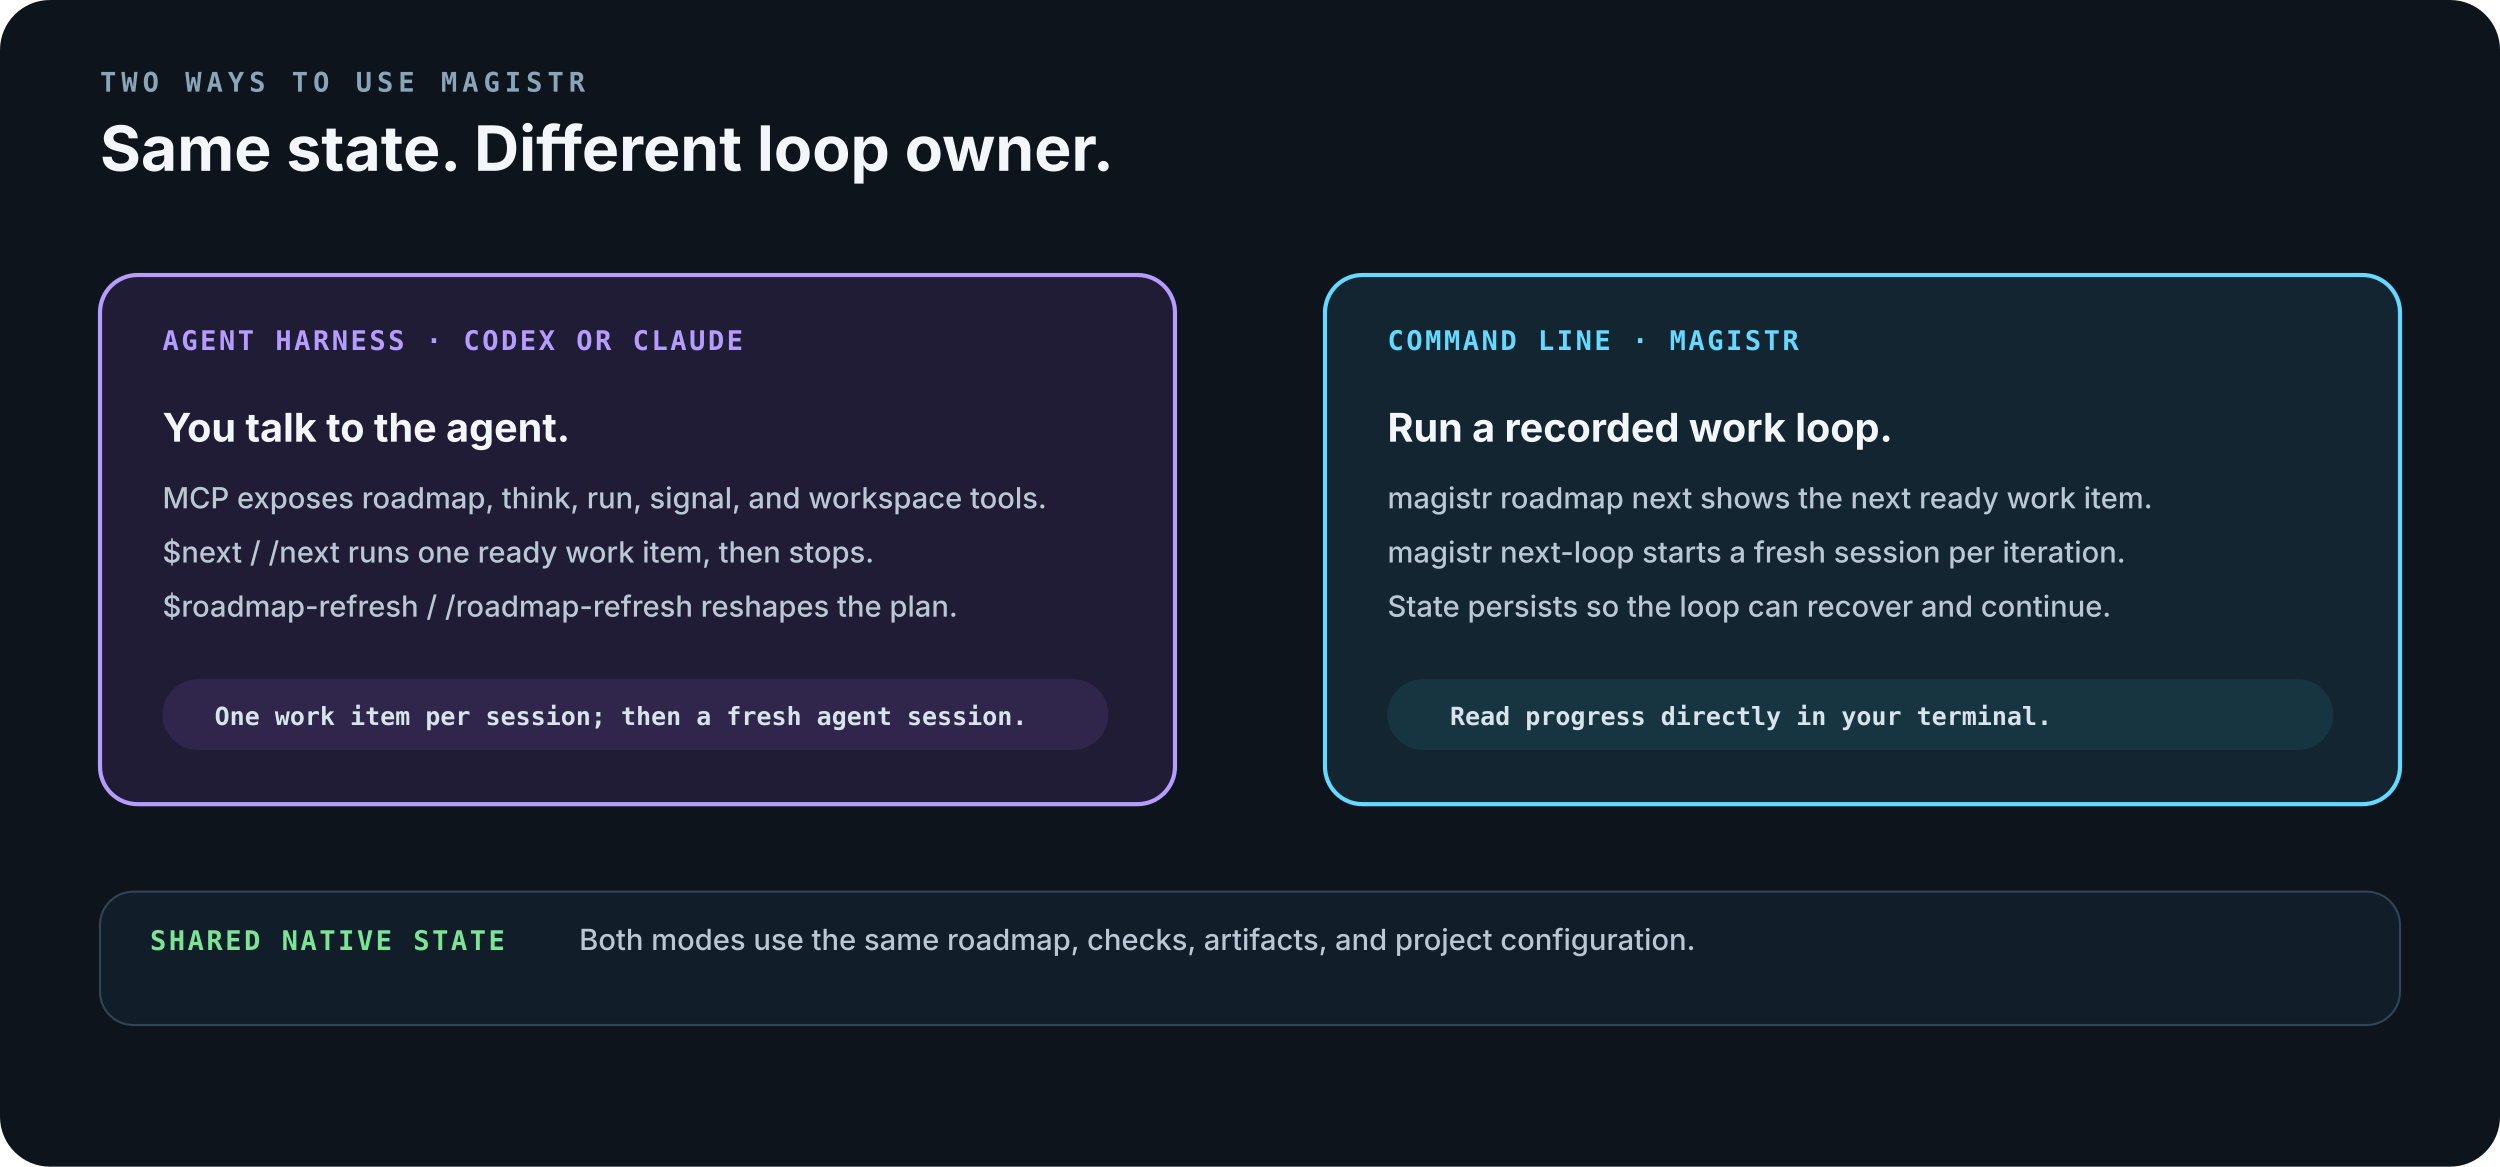
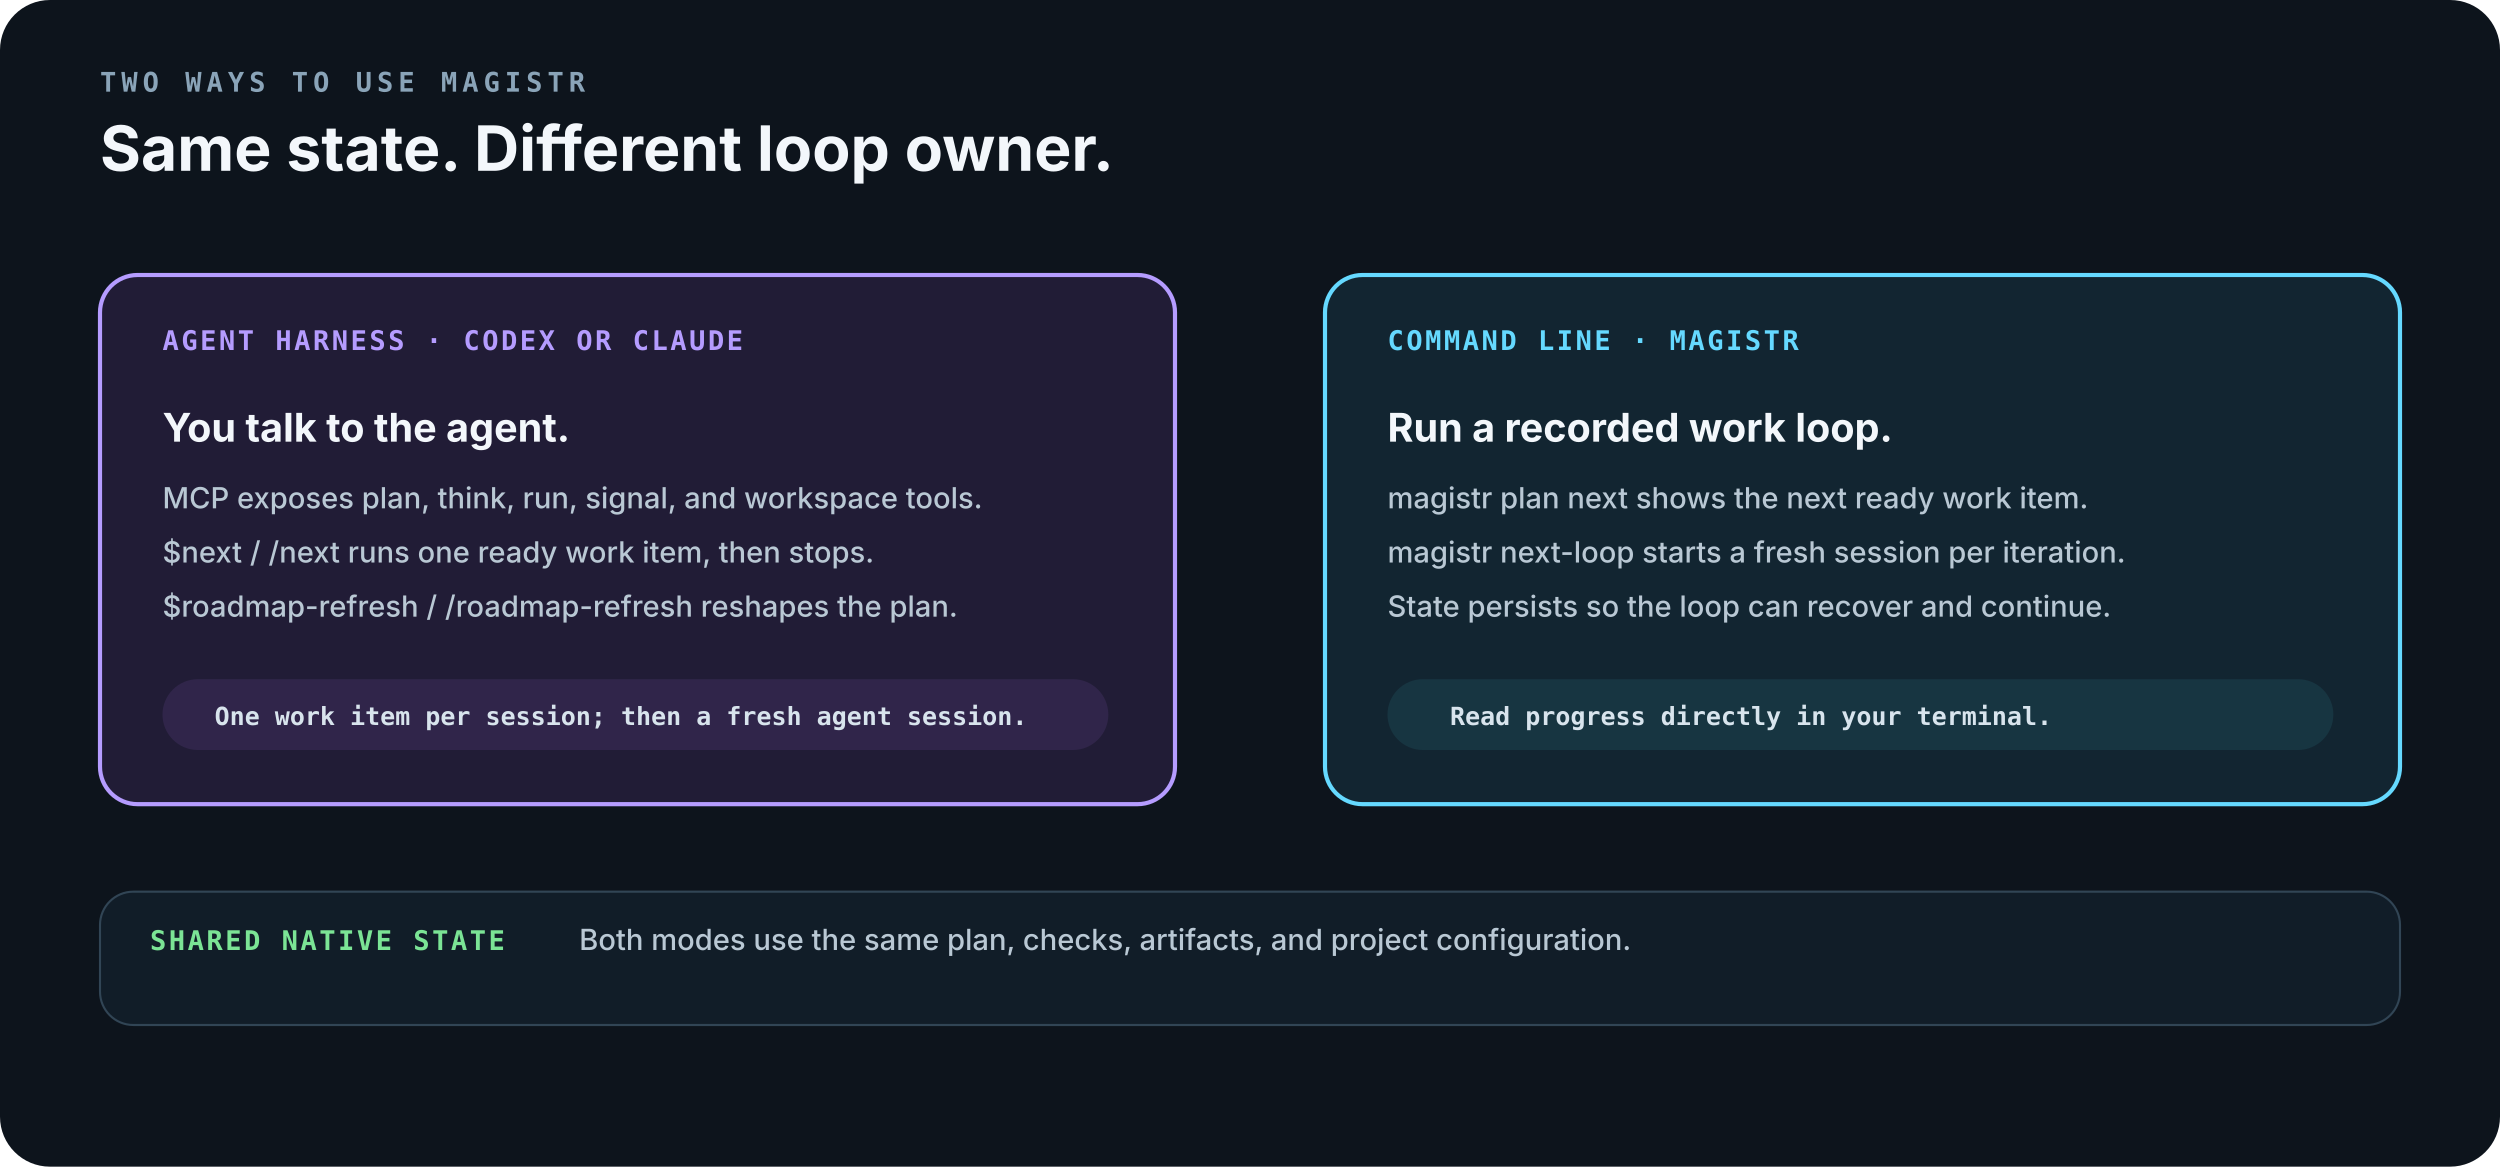
<svg xmlns="http://www.w3.org/2000/svg" viewBox="0 0 1200 560" role="img" aria-labelledby="title desc">
  <defs>
    <marker id="arrow" markerWidth="10" markerHeight="10" refX="8" refY="5" orient="auto">
      <path d="M0 0L10 5L0 10Z" fill="#8aa4b8" />
    </marker>
    <style>.kicker{font:600 13px ui-monospace,SFMono-Regular,Menlo,monospace;letter-spacing:2.4px;fill:#8aa4b8}.title{font:700 30px Inter,ui-sans-serif,system-ui,sans-serif;fill:#f3f7fb}.head{font:700 13px ui-monospace,SFMono-Regular,Menlo,monospace;letter-spacing:1.2px}.body{font:650 19px Inter,ui-sans-serif,system-ui,sans-serif;fill:#f3f7fb}.small{font:500 14px Inter,ui-sans-serif,system-ui,sans-serif;fill:#b9c8d4}.mono{font:600 12px ui-monospace,SFMono-Regular,Menlo,monospace;fill:#d8e4ed}</style>
  </defs>
  <rect width="1200" height="560" rx="24" fill="#0d141c" />
  <text x="48" y="44" class="kicker">TWO WAYS TO USE MAGISTR</text>
  <text x="48" y="82" class="title">Same state. Different loop owner.</text>
  <g role="group" aria-label="Agent harness mode">
    <rect x="48" y="132" width="516" height="254" rx="18" fill="#211c36" stroke="#b59cff" stroke-width="2" />
    <text x="78" y="168" class="head" fill="#b59cff">AGENT HARNESS · CODEX OR CLAUDE</text>
    <text x="78" y="212" class="body">You talk to the agent.</text>
-     <text x="78" y="244" class="small">MCP exposes roadmap, think, run, signal, and workspace tools.</text>
+     <text x="78" y="244" class="small">MCP exposes plan, think, run, signal, and workspace tools.</text>
    <text x="78" y="270" class="small">$next / /next runs one ready work item, then stops.</text>
    <text x="78" y="296" class="small">$roadmap-refresh / /roadmap-refresh reshapes the plan.</text>
    <rect x="78" y="326" width="454" height="34" rx="17" fill="#30254a" />
    <text x="103" y="348" class="mono">One work item per session; then a fresh agent session.</text>
  </g>
  <g role="group" aria-label="Command line mode">
    <rect x="636" y="132" width="516" height="254" rx="18" fill="#122531" stroke="#65d9ff" stroke-width="2" />
    <text x="666" y="168" class="head" fill="#65d9ff">COMMAND LINE · MAGISTR</text>
    <text x="666" y="212" class="body">Run a recorded work loop.</text>
-     <text x="666" y="244" class="small">magistr roadmap next shows the next ready work item.</text>
+     <text x="666" y="244" class="small">magistr plan next shows the next ready work item.</text>
    <text x="666" y="270" class="small">magistr next-loop starts a fresh session per iteration.</text>
    <text x="666" y="296" class="small">State persists so the loop can recover and continue.</text>
    <rect x="666" y="326" width="454" height="34" rx="17" fill="#173541" />
    <text x="696" y="348" class="mono">Read progress directly in your terminal.</text>
  </g>
  <rect x="48" y="428" width="1104" height="64" rx="16" fill="#111d28" stroke="#314555" />
  <text x="72" y="456" class="head" fill="#7be495">SHARED NATIVE STATE</text>
-   <text x="278" y="456" class="small">Both modes use the same roadmap, checks, artifacts, and project configuration.</text>
+   <text x="278" y="456" class="small">Both modes use the same plan, checks, artifacts, and project configuration.</text>
</svg>
